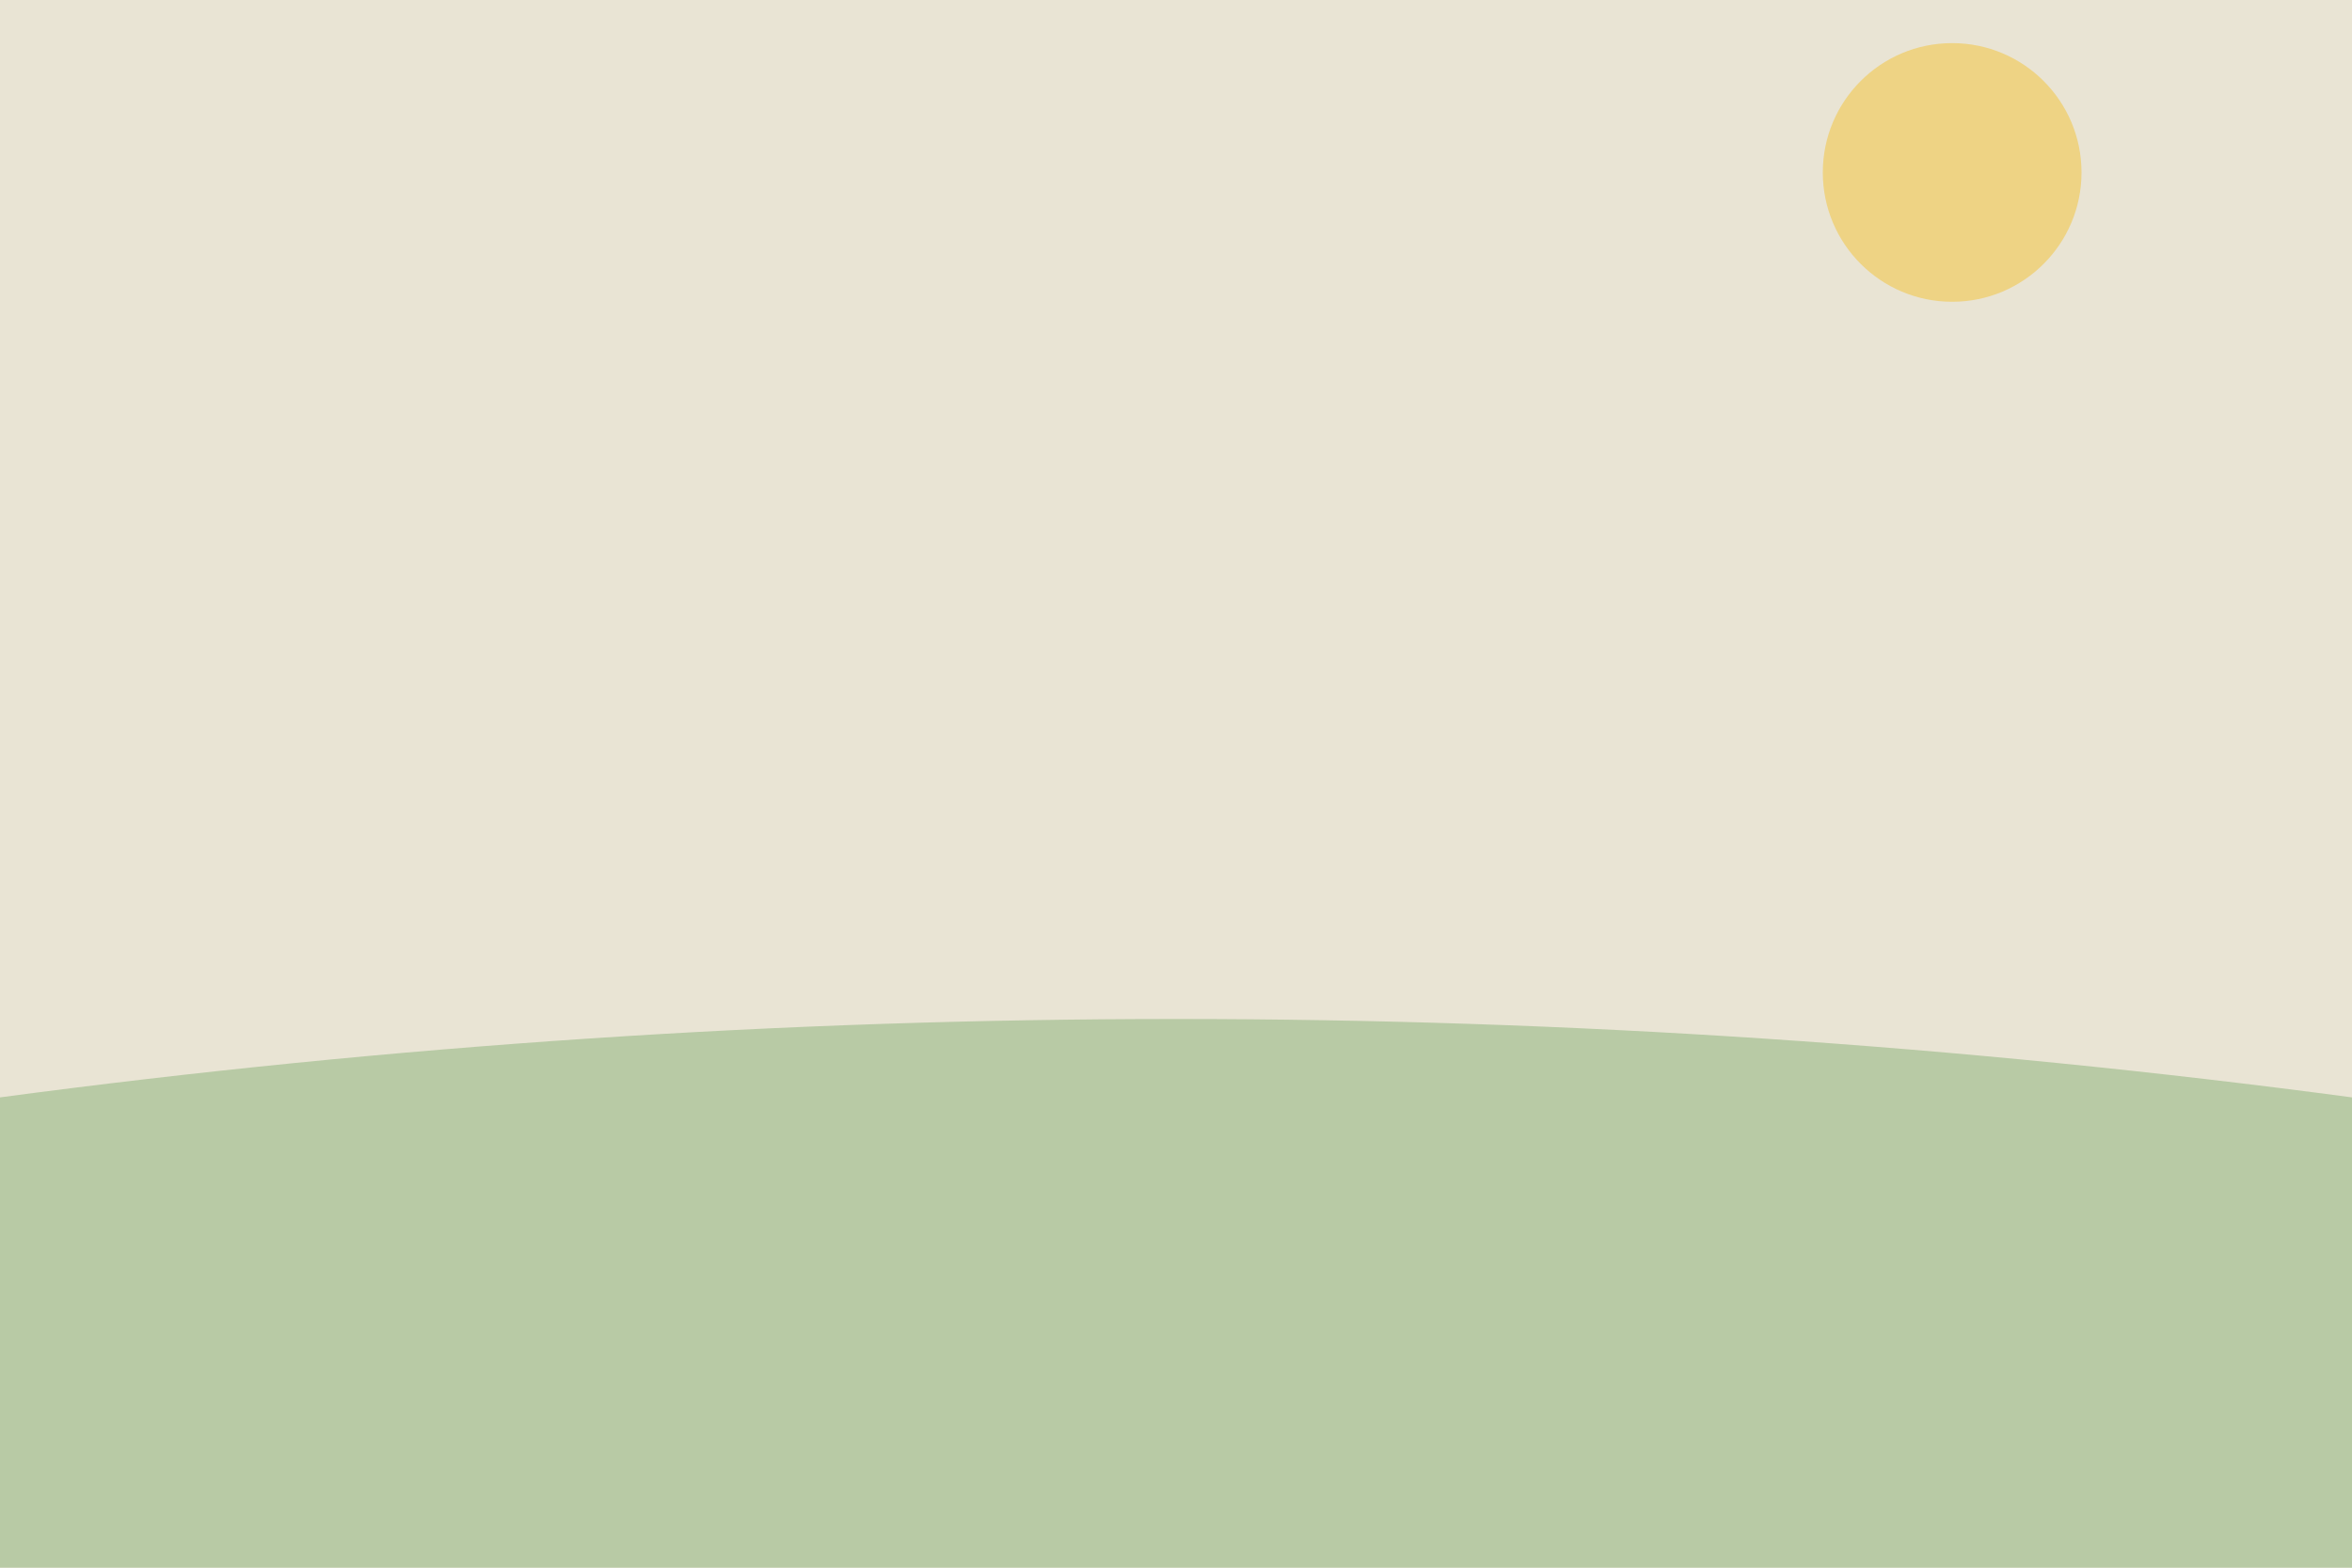
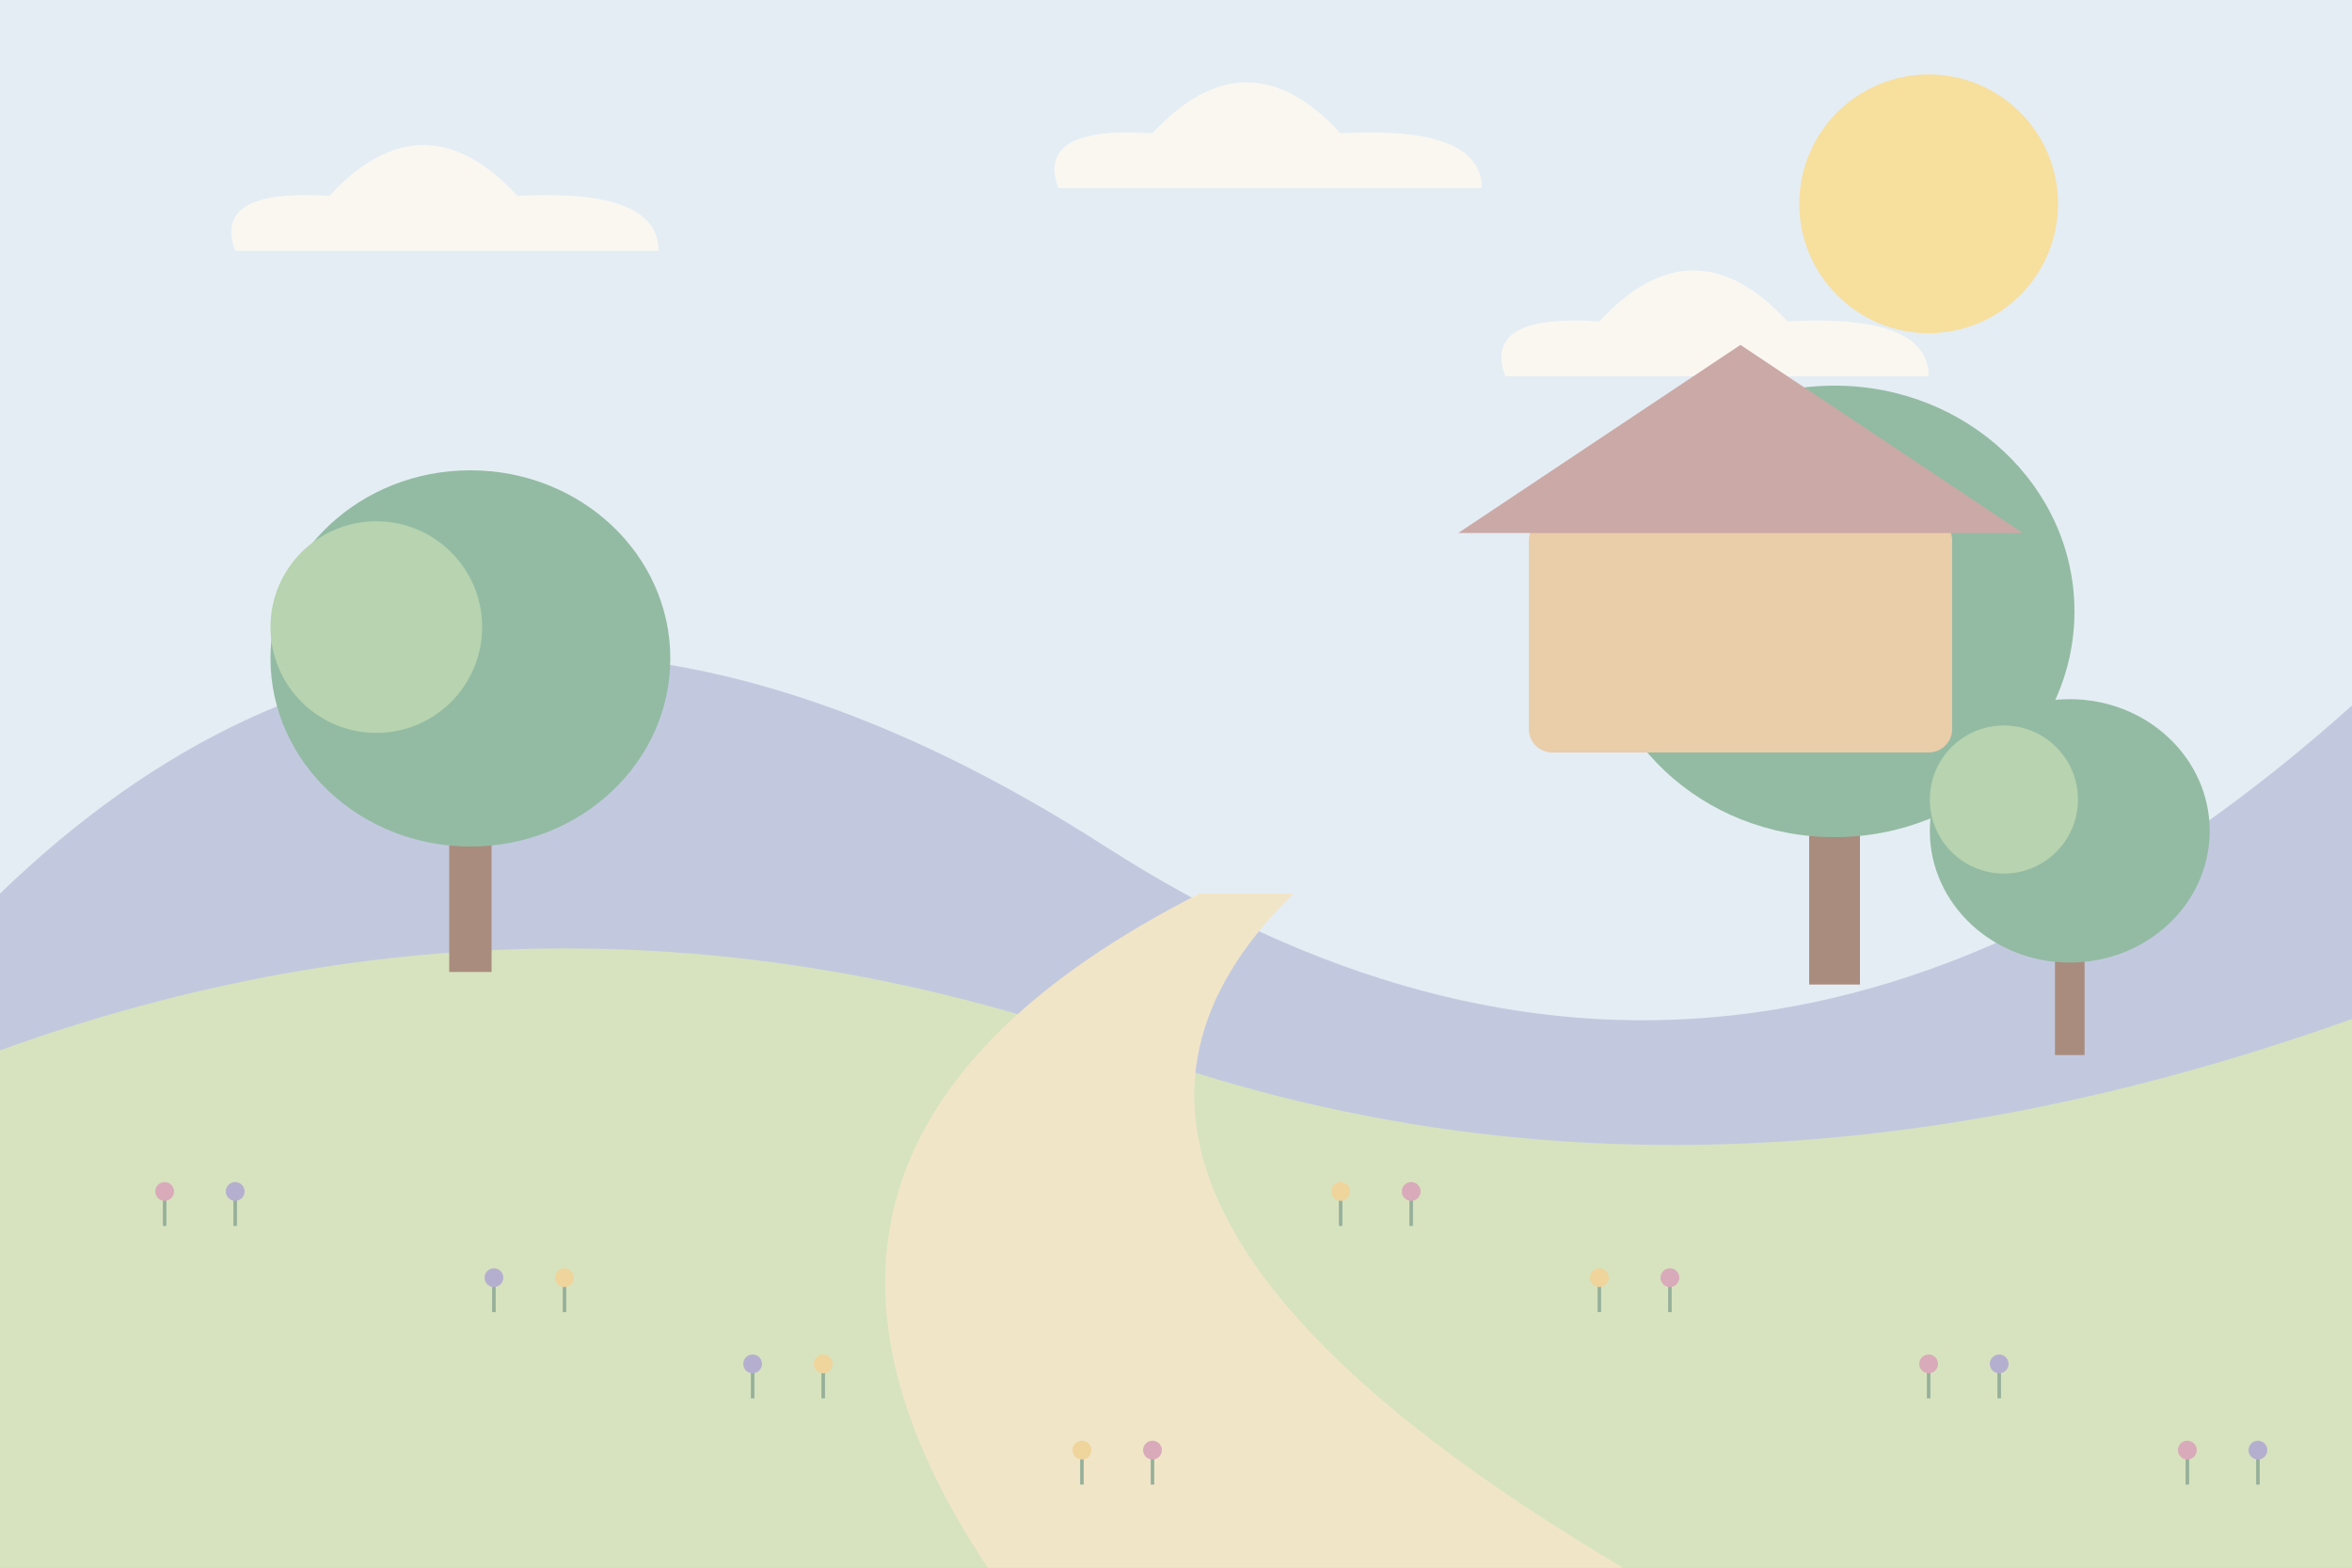
- <svg xmlns="http://www.w3.org/2000/svg" width="1536" height="1024">
-   <rect width="100%" height="100%" fill="#e9e4d4" />
-   <path d="M0 716.8 Q768 614.4 1536 716.8 V1024 H0Z" fill="#b8caa5" />
-   <circle cx="1274.88" cy="112.64" r="84.48" fill="#eed384" />
+ <svg xmlns="http://www.w3.org/2000/svg" width="1536" height="1024" viewBox="0 0 1536 1024">
+   <rect width="1536" height="1024" fill="#e4edf4" />
+   <circle cx="1259.52" cy="133.12" r="84.48" fill="#f7df9d" />
+   <path d="M153.6 163.84 Q138.24 122.88 215.04 128.0 Q276.48 61.44 337.92 128.0 Q430.08 122.88 430.08 163.84 Z" fill="#fffaf0" opacity=".8" />
+   <path d="M691.2 122.88 Q675.84 81.92 752.64 87.04 Q814.08 20.48 875.52 87.04 Q967.68 81.92 967.68 122.88 Z" fill="#fffaf0" opacity=".8" />
+   <path d="M983.04 245.76 Q967.68 204.8 1044.48 209.92 Q1105.92 143.36 1167.36 209.92 Q1259.52 204.8 1259.52 245.76 Z" fill="#fffaf0" opacity=".8" />
+   <path d="M0 583.68 Q307.2 286.72 721.92 552.96 T1536 460.8 V1024 H0Z" fill="#c2c9df" />
+   <path d="M0 686.08 Q368.64 552.96 737.28 686.08 T1536 665.6 V1024 H0Z" fill="#d7e3bf" />
+   <path d="M645.12 1024 Q460.8 747.52 783.36 583.68 L844.8 583.68 Q645.12 778.24 1059.84 1024" fill="#f1e5c8" />
+   <path d="M307.2 440.32 v194.56" stroke="#a98c7e" stroke-width="27.65" />
+   <ellipse cx="307.2" cy="430.08" rx="130.56" ry="122.88" fill="#93bba3" />
+   <circle cx="245.76" cy="409.6" r="69.12" fill="#b7d3af" />
+   <path d="M1198.08 409.6 v233.47" stroke="#a98c7e" stroke-width="33.18" />
+   <ellipse cx="1198.08" cy="399.36" rx="156.67" ry="147.46" fill="#93bba3" />
+   <circle cx="1124.35" cy="378.88" r="82.94" fill="#b7d3af" />
+   <path d="M1351.68 552.96 v136.19" stroke="#a98c7e" stroke-width="19.35" />
+   <ellipse cx="1351.68" cy="542.72" rx="91.39" ry="86.02" fill="#93bba3" />
+   <circle cx="1308.67" cy="522.24" r="48.38" fill="#b7d3af" />
+   <rect x="998.4" y="337.92" width="276.48" height="153.6" rx="15.36" fill="#eacda9" />
+   <path d="M952.32 348.16 L1136.64 225.28 L1320.96 348.16Z" fill="#cba9a7" />
+   <path d="M107.52 778.24 v22.53" stroke="#96b09a" stroke-width="2.3" />
+   <circle cx="107.52" cy="778.24" r="6.14" fill="#d9aab9" />
+   <path d="M1044.48 834.56 v22.53" stroke="#96b09a" stroke-width="2.3" />
+   <circle cx="1044.48" cy="834.56" r="6.14" fill="#efd49b" />
+   <path d="M491.52 890.88 v22.53" stroke="#96b09a" stroke-width="2.3" />
+   <circle cx="491.52" cy="890.88" r="6.14" fill="#b5afcf" />
+   <path d="M1428.48 947.2 v22.53" stroke="#96b09a" stroke-width="2.3" />
+   <circle cx="1428.48" cy="947.2" r="6.14" fill="#d9aab9" />
+   <path d="M875.52 778.24 v22.53" stroke="#96b09a" stroke-width="2.3" />
+   <circle cx="875.52" cy="778.24" r="6.14" fill="#efd49b" />
+   <path d="M322.56 834.56 v22.53" stroke="#96b09a" stroke-width="2.3" />
+   <circle cx="322.56" cy="834.56" r="6.14" fill="#b5afcf" />
+   <path d="M1259.52 890.88 v22.53" stroke="#96b09a" stroke-width="2.3" />
+   <circle cx="1259.52" cy="890.88" r="6.14" fill="#d9aab9" />
+   <path d="M706.56 947.2 v22.53" stroke="#96b09a" stroke-width="2.3" />
+   <circle cx="706.56" cy="947.2" r="6.14" fill="#efd49b" />
+   <path d="M153.6 778.24 v22.53" stroke="#96b09a" stroke-width="2.3" />
+   <circle cx="153.6" cy="778.24" r="6.14" fill="#b5afcf" />
+   <path d="M1090.56 834.56 v22.53" stroke="#96b09a" stroke-width="2.3" />
+   <circle cx="1090.56" cy="834.56" r="6.14" fill="#d9aab9" />
+   <path d="M537.6 890.88 v22.53" stroke="#96b09a" stroke-width="2.3" />
+   <circle cx="537.6" cy="890.88" r="6.14" fill="#efd49b" />
+   <path d="M1474.56 947.2 v22.53" stroke="#96b09a" stroke-width="2.3" />
+   <circle cx="1474.56" cy="947.2" r="6.14" fill="#b5afcf" />
+   <path d="M921.6 778.24 v22.53" stroke="#96b09a" stroke-width="2.3" />
+   <circle cx="921.6" cy="778.24" r="6.14" fill="#d9aab9" />
+   <path d="M368.64 834.56 v22.53" stroke="#96b09a" stroke-width="2.3" />
+   <circle cx="368.64" cy="834.56" r="6.14" fill="#efd49b" />
+   <path d="M1305.6 890.88 v22.53" stroke="#96b09a" stroke-width="2.3" />
+   <circle cx="1305.6" cy="890.88" r="6.14" fill="#b5afcf" />
+   <path d="M752.64 947.2 v22.53" stroke="#96b09a" stroke-width="2.3" />
+   <circle cx="752.64" cy="947.2" r="6.14" fill="#d9aab9" />
</svg>
